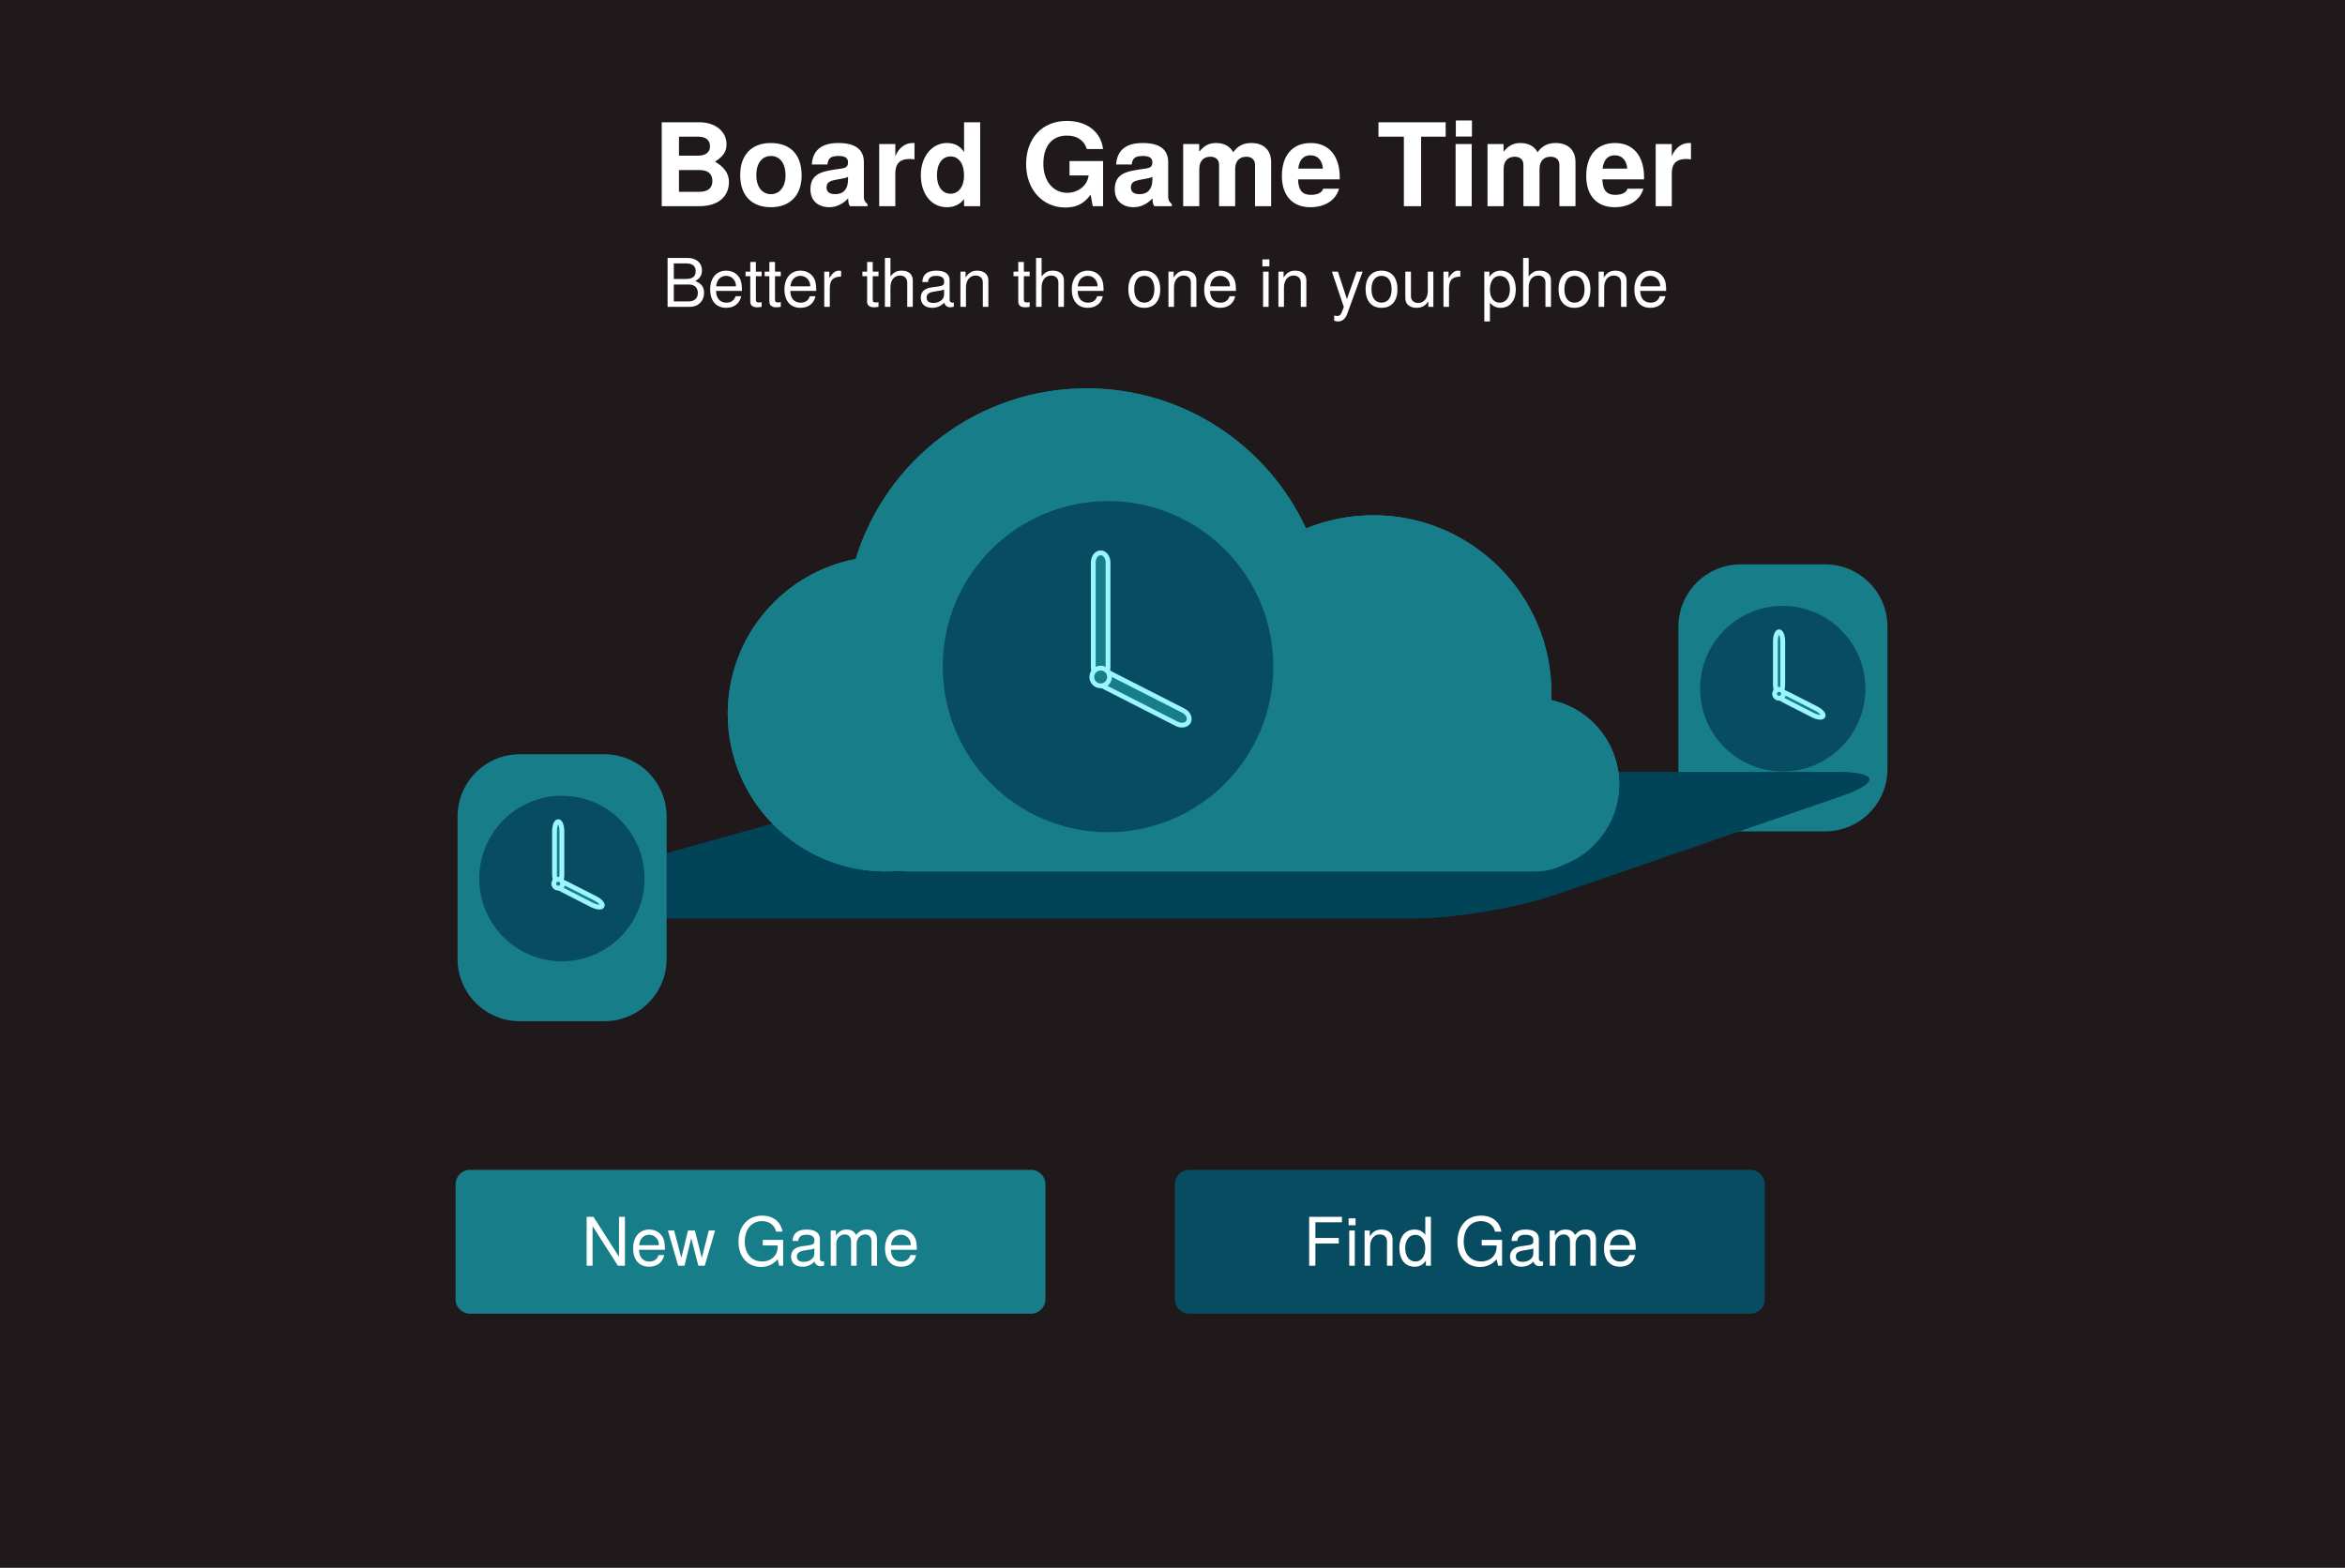
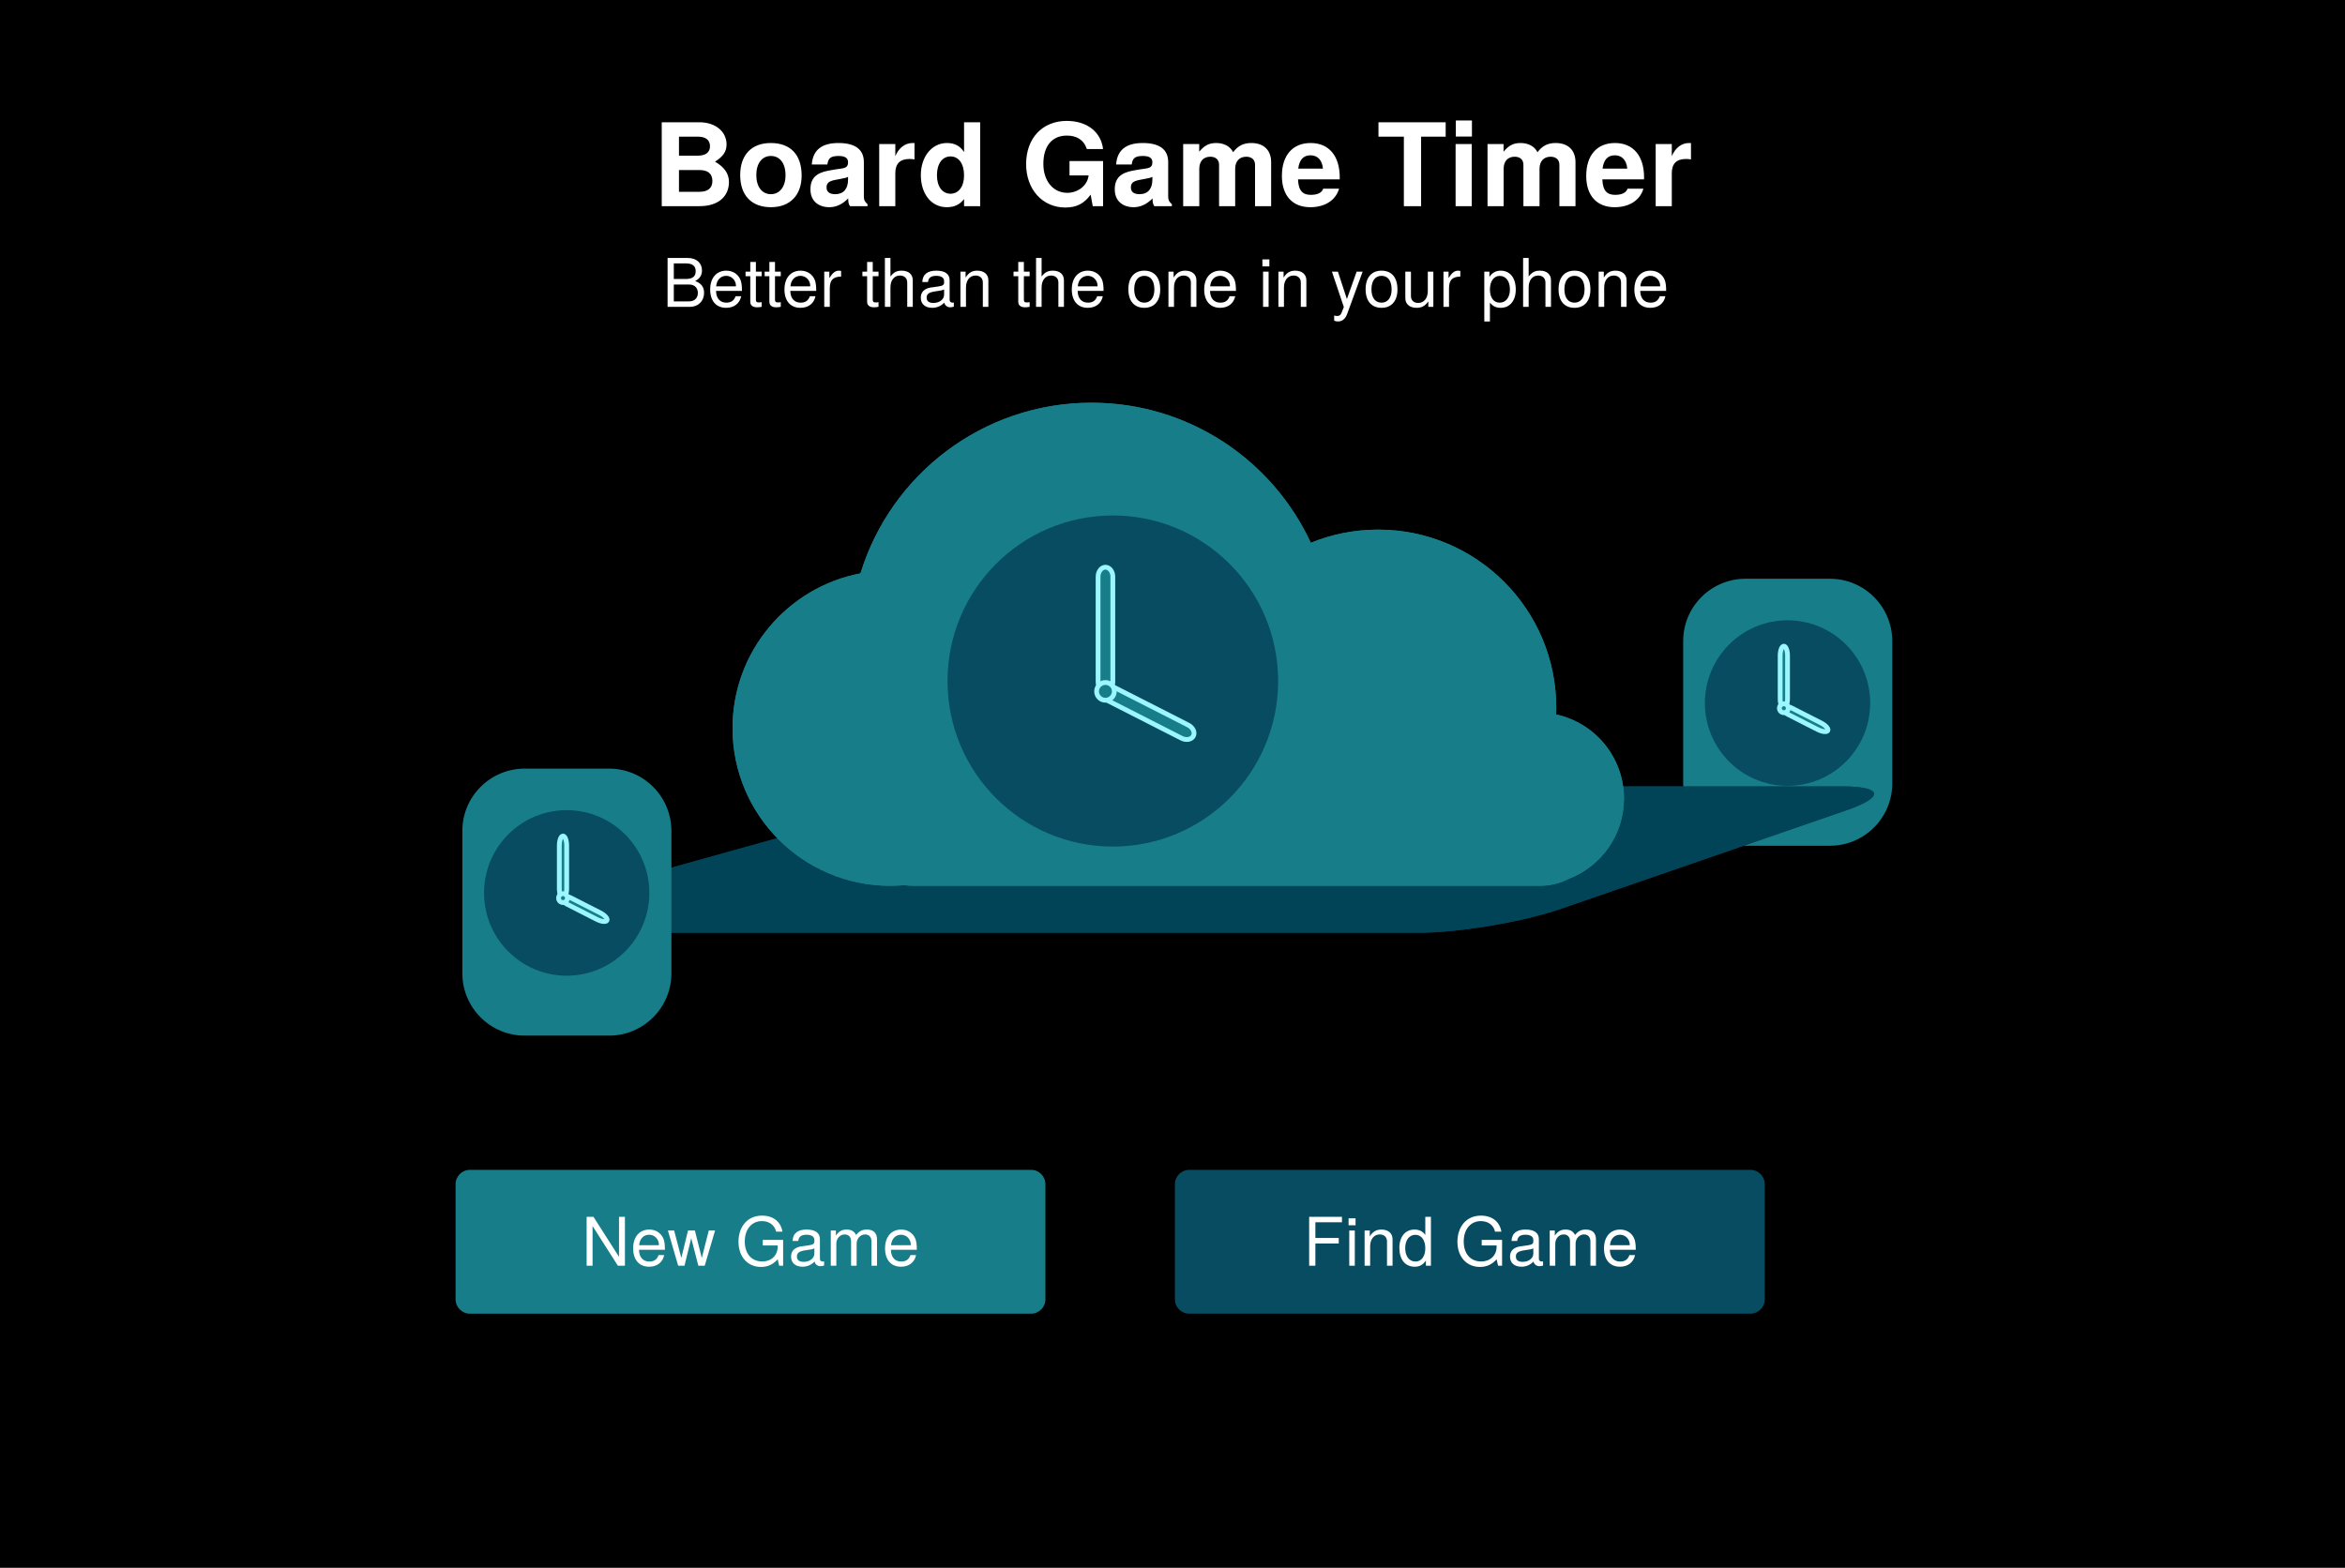
<svg xmlns="http://www.w3.org/2000/svg" width="489px" height="327px" viewBox="0 0 489 327" version="1.1">
  <defs />
  <g id="Welcome" stroke="none" stroke-width="1" fill="none" fill-rule="evenodd">
-     <g id="Artboard-40" transform="translate(-2054, -405)">
-       <g id="Group-17" transform="translate(2054, 405)">
-         <rect id="Rectangle-176" fill="#1F191C" x="0" y="0" width="489" height="327" />
+     <g id="Artboard-40" transform="translate(-2054, -348)">
+       <g id="Group-20" transform="translate(2054, 348)">
+         <rect id="Rectangle-176" fill="#000000" x="0" y="0" width="489" height="327" />
        <g id="Group-3" transform="translate(95, 244)">
          <rect id="Rectangle-177" fill="#177E89" x="0" y="0" width="123" height="30" rx="3" />
          <text id="New-Game" font-family="HelveticaNeue, Helvetica Neue" font-size="14" font-weight="normal" letter-spacing="0.091" fill="#FFFFFF">
            <tspan x="26.271" y="20">New Game</tspan>
          </text>
        </g>
        <g id="Group-3" transform="translate(245, 244)">
          <rect id="Rectangle-177" fill="#084C61" x="0" y="0" width="123" height="30" rx="3" />
          <text id="Find-Game" font-family="HelveticaNeue, Helvetica Neue" font-size="14" font-weight="normal" letter-spacing="0.091" fill="#FFFFFF">
            <tspan x="26.729" y="20">Find Game</tspan>
          </text>
        </g>
-         <g id="Group-16" transform="translate(95, 81)">
+         <g id="Group-16" transform="translate(96, 84)">
          <g id="Group" transform="translate(254.9931, 36.7125)">
            <rect id="Rectangle-72" fill="#177E89" x="0" y="0" width="43.596" height="55.688" rx="13" />
            <g id="Group-13" transform="translate(4.524072, 8.6625)">
              <ellipse id="Oval-8" fill="#084C61" cx="17.236" cy="17.265" rx="17.236" ry="17.265" />
              <g id="Group-12" transform="translate(15.54291, 5.395243)" stroke="#9BF6FF" fill="#177E89">
                <rect id="Rectangle-33" x="0.154" y="0" width="1.539" height="12.949" rx="2" />
                <rect id="Rectangle-33" transform="translate(5.294508, 15.15583) rotate(117) translate(-5.294508, -15.15583) " x="4.525" y="9.769" width="1.539" height="10.773" rx="2" />
                <path d="M0.923,13.873 C1.433,13.873 1.847,13.459 1.847,12.949 C1.847,12.438 1.433,12.024 0.923,12.024 C0.413,12.024 0,12.438 0,12.949 C0,13.459 0.413,13.873 0.923,13.873 Z" id="Oval-8" />
              </g>
            </g>
          </g>
          <path d="M90.179,84.126 C98.296,81.861 111.714,80.025 120.134,80.025 L288.266,80.025 C296.693,80.025 297.058,82.257 289.096,85.006 L229.528,105.569 C221.559,108.32 208.27,110.55 199.83,110.55 L10.745,110.55 C2.312,110.55 2.053,108.715 10.173,106.449 L90.179,84.126 Z" id="Rectangle-104" fill="#014357" />
          <path d="M89.975,84.126 C98.093,81.861 111.511,80.025 119.93,80.025 L288.063,80.025 C296.49,80.025 296.854,82.257 288.892,85.006 L229.324,105.569 C221.355,108.32 208.067,110.55 199.627,110.55 L10.542,110.55 C2.109,110.55 1.849,108.715 9.97,106.449 L89.975,84.126 Z" id="Rectangle-104" fill="#014357" />
          <g id="Group" transform="translate(0.411279, 76.3125)">
            <rect id="Rectangle-72" fill="#177E89" x="0" y="0" width="43.596" height="55.688" rx="13" />
            <g id="Group-13" transform="translate(4.524072, 8.6625)">
              <ellipse id="Oval-8" fill="#084C61" cx="17.236" cy="17.265" rx="17.236" ry="17.265" />
              <g id="Group-12" transform="translate(15.54291, 5.395243)" stroke="#9BF6FF" fill="#177E89">
                <rect id="Rectangle-33" x="0.154" y="0" width="1.539" height="12.949" rx="2" />
                <rect id="Rectangle-33" transform="translate(5.294508, 15.15583) rotate(117) translate(-5.294508, -15.15583) " x="4.525" y="9.769" width="1.539" height="10.773" rx="2" />
                <path d="M0.923,13.873 C1.433,13.873 1.847,13.459 1.847,12.949 C1.847,12.438 1.433,12.024 0.923,12.024 C0.413,12.024 0,12.438 0,12.949 C0,13.459 0.413,13.873 0.923,13.873 Z" id="Oval-8" />
              </g>
            </g>
          </g>
          <g id="Group-10" transform="translate(56.75653, 0)">
            <g id="Group-7" fill="#177E89">
              <path d="M35.833,100.619 C34.858,100.706 33.871,100.75 32.873,100.75 C14.718,100.75 0,86.033 0,67.878 C0,51.839 11.488,38.483 26.684,35.588 C33.002,14.982 52.179,0 74.856,0 C95.119,0 112.589,11.964 120.585,29.213 C124.916,27.444 129.656,26.468 134.624,26.468 C155.137,26.468 171.767,43.097 171.767,63.609 C171.767,64.082 171.758,64.553 171.74,65.022 C179.827,66.758 185.89,73.947 185.89,82.553 C185.89,90.18 181.127,96.695 174.413,99.286 C172.6,100.222 170.542,100.75 168.36,100.75 L37.705,100.75 C37.069,100.75 36.444,100.706 35.833,100.619 Z" id="Combined-Shape" />
              <path d="M35.833,100.619 C34.858,100.706 33.871,100.75 32.873,100.75 C14.718,100.75 0,86.033 0,67.878 C0,51.839 11.488,38.483 26.684,35.588 C33.002,14.982 52.179,0 74.856,0 C95.119,0 112.589,11.964 120.585,29.213 C124.916,27.444 129.656,26.468 134.624,26.468 C155.137,26.468 171.767,43.097 171.767,63.609 C171.767,64.082 171.758,64.553 171.74,65.022 C179.827,66.758 185.89,73.947 185.89,82.553 C185.89,90.18 181.127,96.695 174.413,99.286 C172.6,100.222 170.542,100.75 168.36,100.75 L37.705,100.75 C37.069,100.75 36.444,100.706 35.833,100.619 Z" id="Combined-Shape" />
            </g>
            <g id="Group-13" transform="translate(44.82944, 23.5125)">
              <g id="Group-8">
                <g id="Group-9">
                  <ellipse id="Oval-8" fill="#084C61" cx="34.471" cy="34.53" rx="34.471" ry="34.53" />
                  <g id="Group-12" transform="translate(31.08581, 10.79049)" stroke="#9BF6FF" fill="#177E89">
                    <rect id="Rectangle-33" x="0.308" y="0" width="3.078" height="25.897" rx="2" />
                    <rect id="Rectangle-33" transform="translate(10.58902, 30.31166) rotate(117) translate(-10.58902, -30.31166) " x="9.05" y="19.539" width="3.078" height="21.546" rx="2" />
                    <path d="M1.847,27.747 C2.867,27.747 3.693,26.919 3.693,25.897 C3.693,24.876 2.867,24.047 1.847,24.047 C0.827,24.047 0,24.876 0,25.897 C0,26.919 0.827,27.747 1.847,27.747 Z" id="Oval-8" />
                  </g>
                </g>
              </g>
            </g>
          </g>
        </g>
        <text id="Better-than-the-one-" font-family="HelveticaNeue, Helvetica Neue" font-size="14" font-weight="normal" letter-spacing="0.091" fill="#FFFFFF">
          <tspan x="138.103" y="64">Better than the one in your phone</tspan>
        </text>
        <text id="Board-Game-Timer" font-family="HelveticaNeue-Bold, Helvetica Neue" font-size="24" font-weight="bold" letter-spacing="0.155" fill="#FFFFFF">
          <tspan x="136.022" y="43">Board Game Timer</tspan>
        </text>
      </g>
    </g>
  </g>
</svg>
